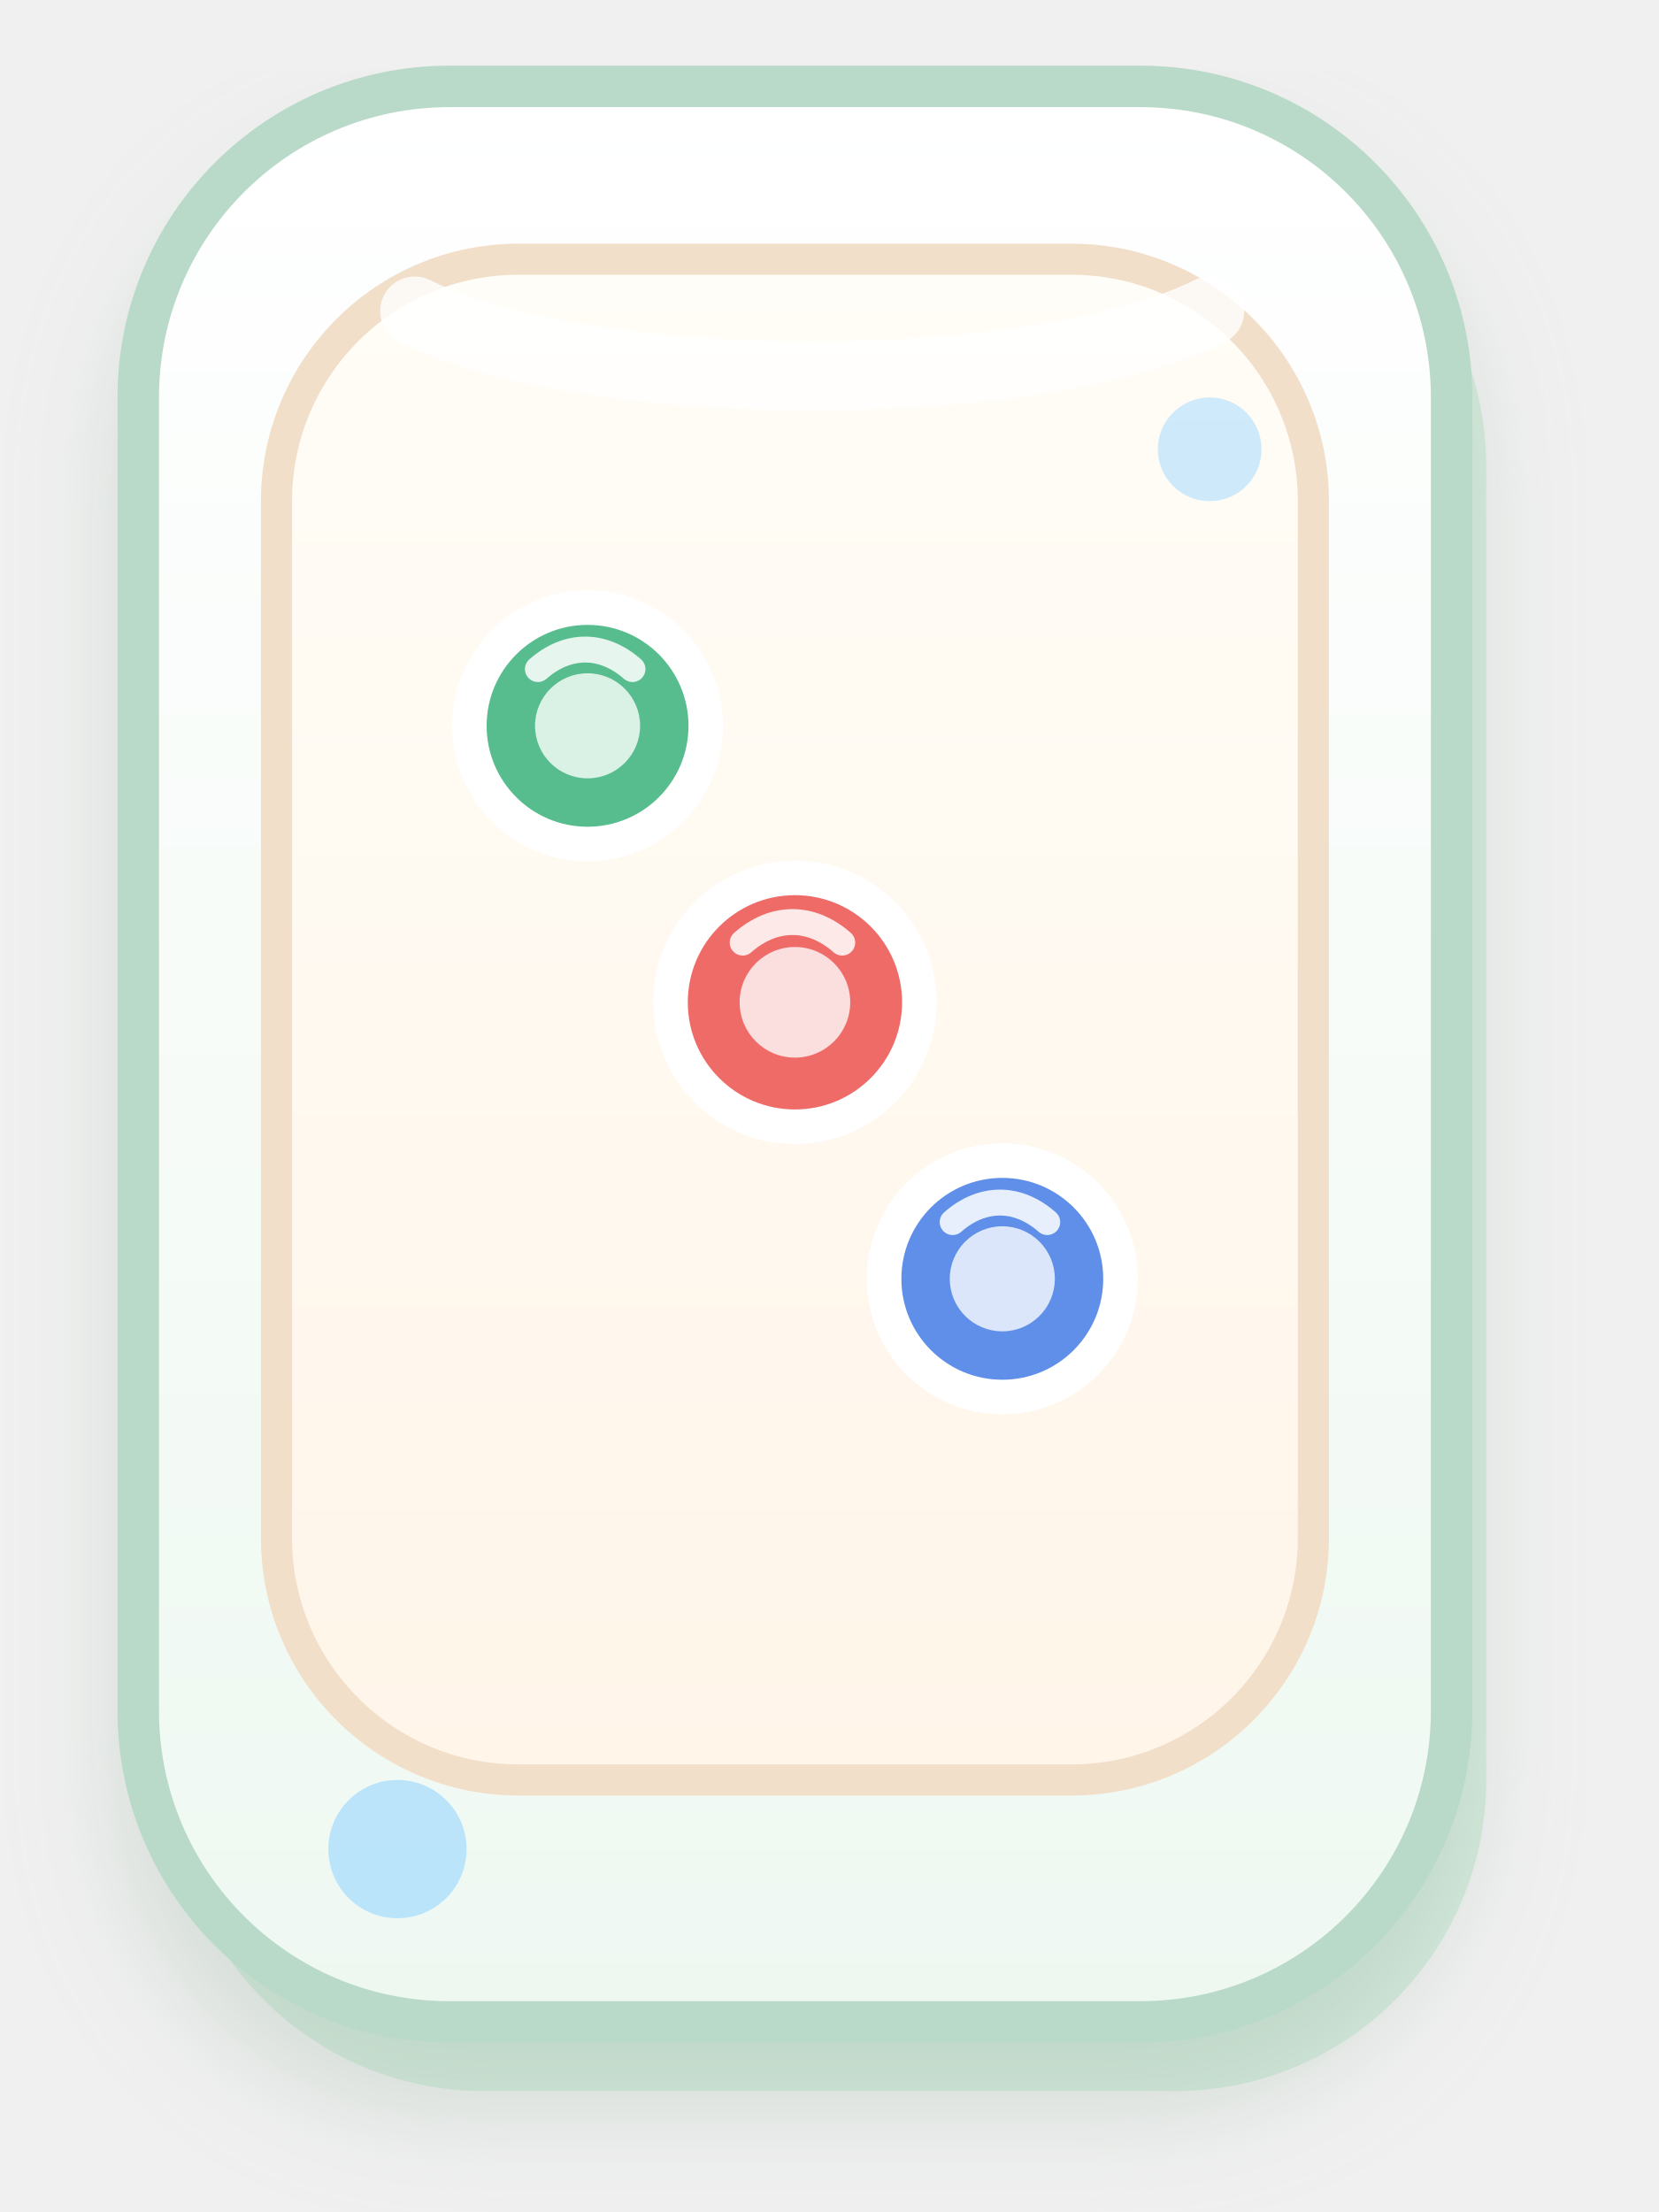
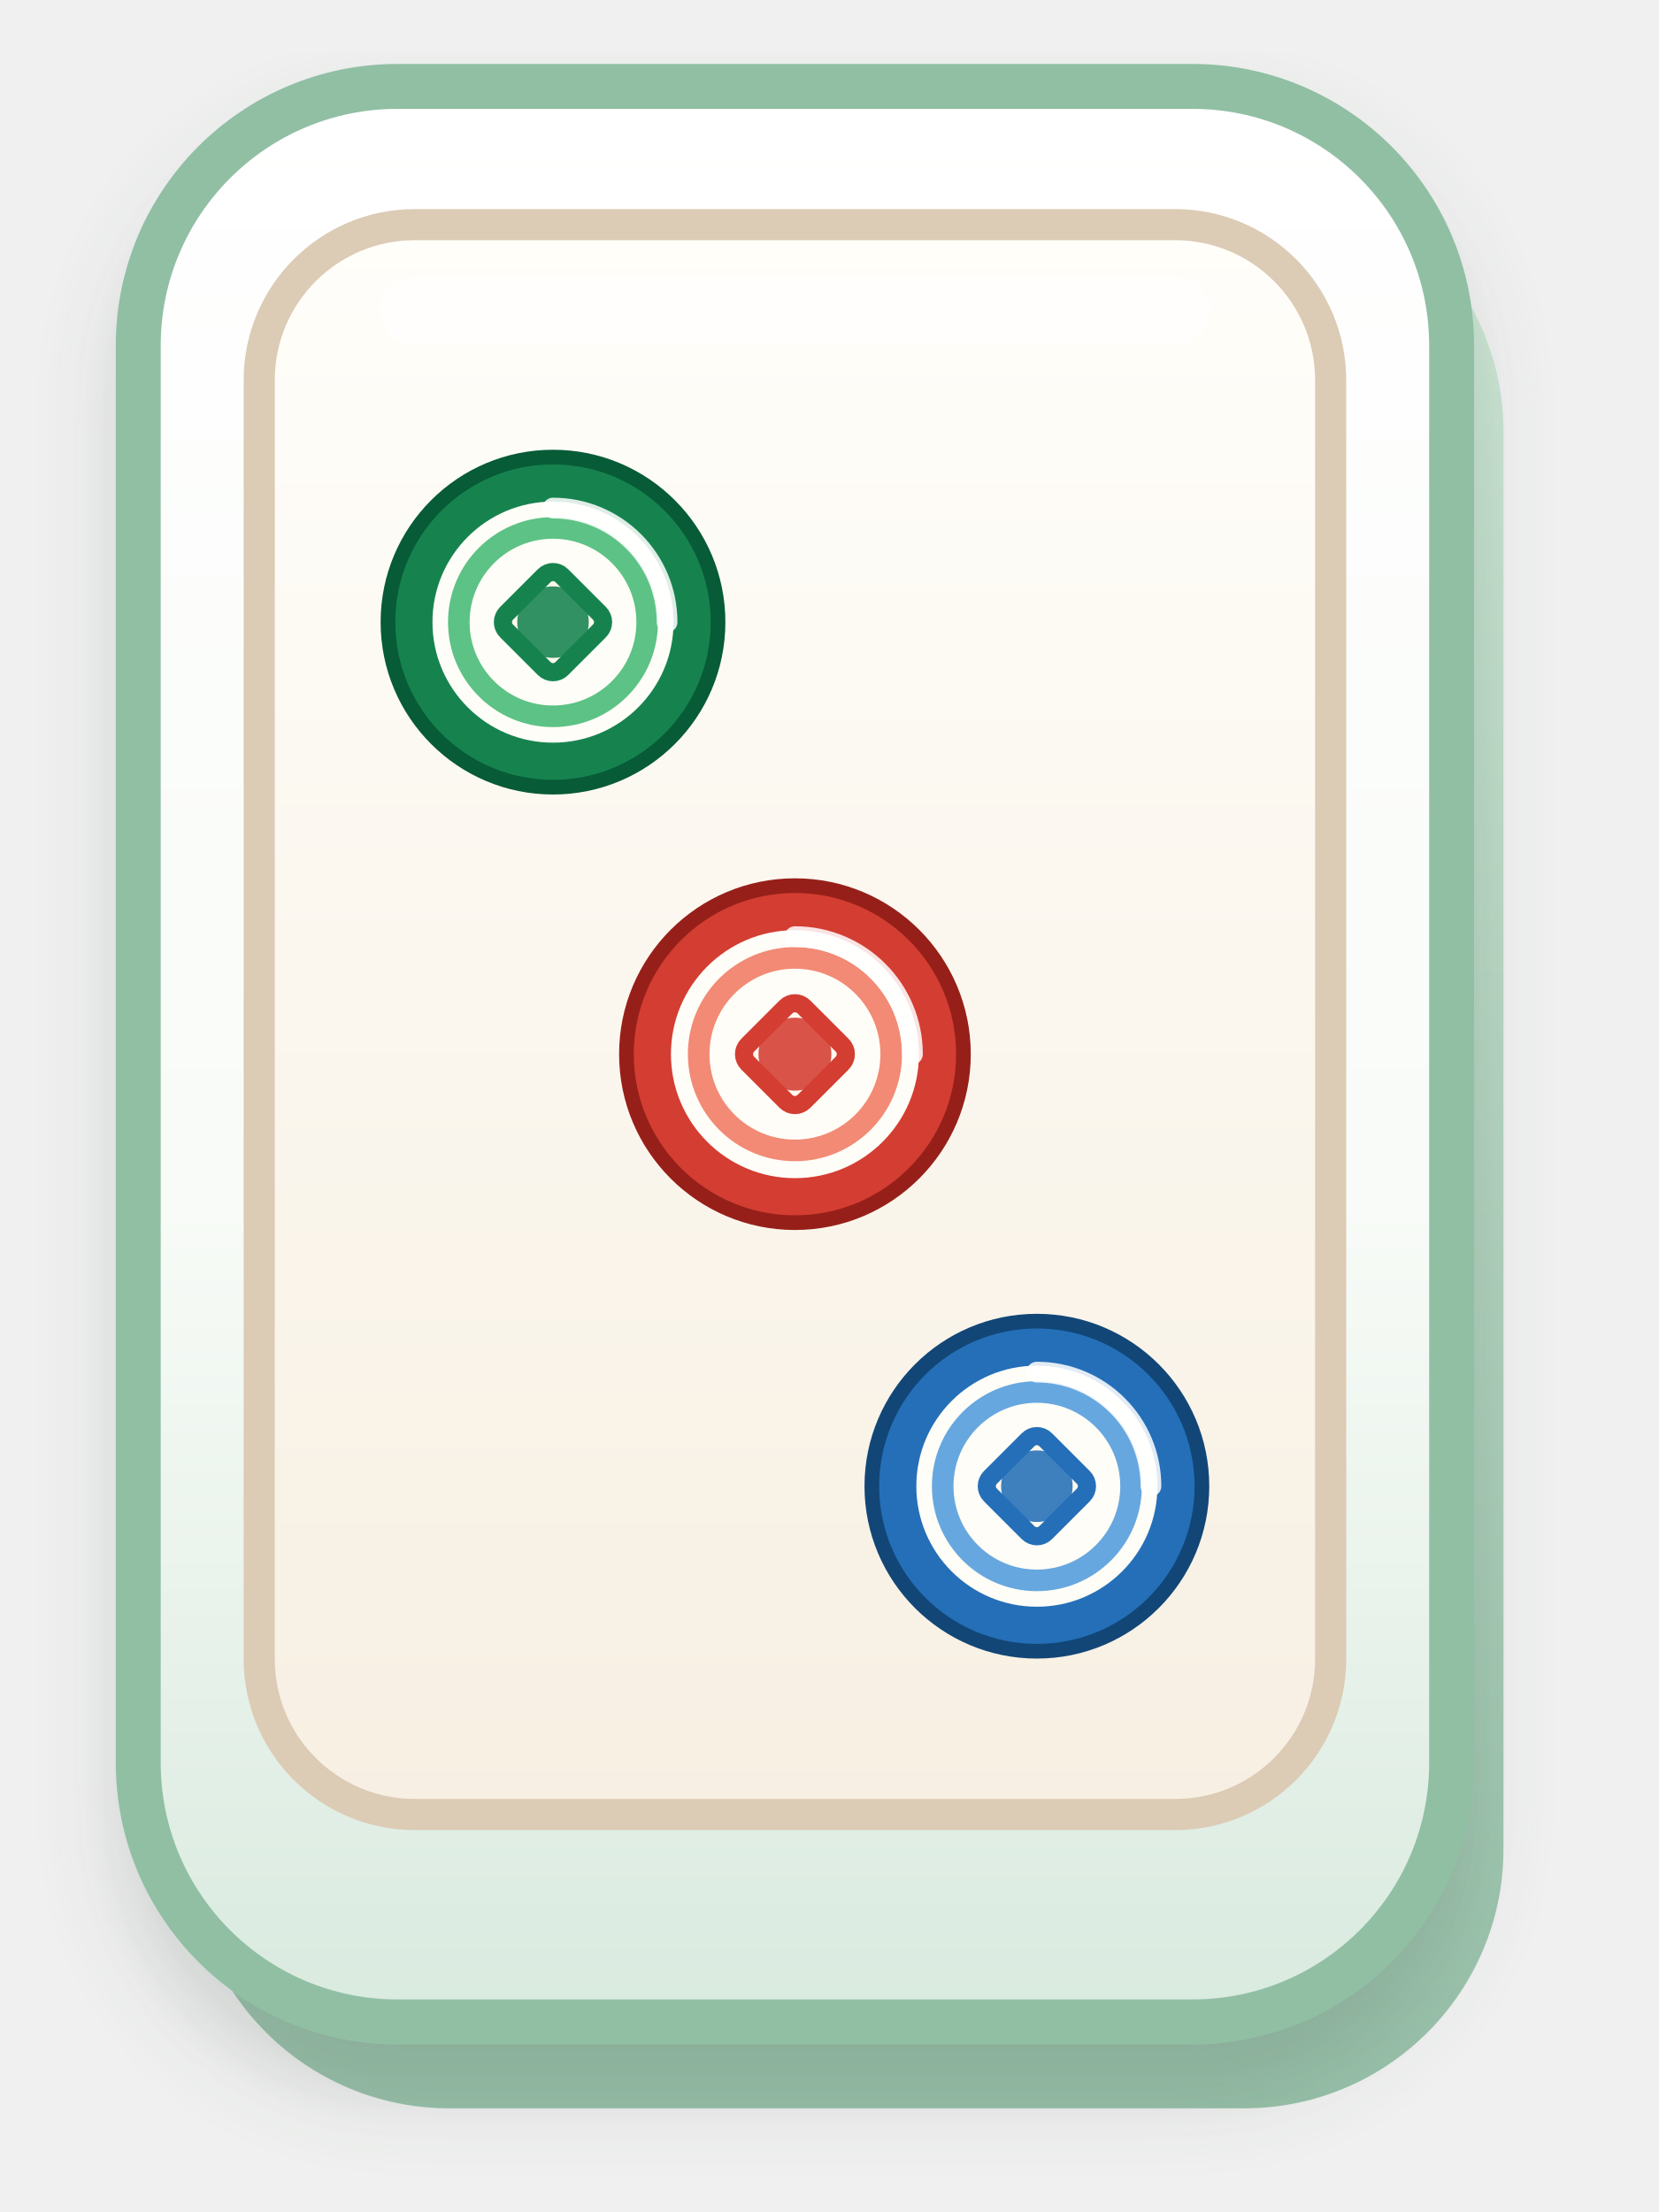
<svg xmlns="http://www.w3.org/2000/svg" viewBox="0 0 96 128">
  <defs>
    <linearGradient id="body" x1="0" y1="0" x2="0" y2="1">
      <stop offset="0" stop-color="#ffffff" />
-       <stop offset="1" stop-color="#eef8f1" />
+       <stop offset="0.58" stop-color="#f8fbf7" />
+       <stop offset="1" stop-color="#d9eadf" />
    </linearGradient>
    <linearGradient id="face" x1="0" y1="0" x2="0" y2="1">
-       <stop offset="0" stop-color="#fffdf7" />
-       <stop offset="1" stop-color="#fff5e9" />
+       <stop offset="0" stop-color="#fffefa" />
+       <stop offset="1" stop-color="#f7efe2" />
    </linearGradient>
-     <filter id="softShadow" x="-20%" y="-20%" width="140%" height="150%">
-       <feDropShadow dx="0" dy="4" stdDeviation="3" flood-color="#9ab3a0" flood-opacity="0.32" />
+     <linearGradient id="edge" x1="0" y1="0" x2="0" y2="1">
+       <stop offset="0" stop-color="#cfe7d6" />
+       <stop offset="1" stop-color="#96bfa8" />
+     </linearGradient>
+     <filter id="shadow" x="-15%" y="-15%" width="130%" height="140%">
+       <feDropShadow dx="0" dy="3" stdDeviation="2.2" flood-color="#5b6f61" flood-opacity="0.22" />
    </filter>
  </defs>
-   <rect x="10" y="9" width="76" height="112" rx="18" fill="#cfe8d9" opacity="0.9" />
-   <rect x="8" y="5" width="76" height="112" rx="18" fill="url(#body)" stroke="#b9d9c9" stroke-width="2.4" filter="url(#softShadow)" />
-   <rect x="16" y="15" width="60" height="88" rx="14" fill="url(#face)" stroke="#f1dfc9" stroke-width="1.8" />
-   <path d="M24 18c10 5 36 5 46 0" fill="none" stroke="#ffffff" stroke-width="4" stroke-linecap="round" opacity="0.8" />
-   <circle cx="23" cy="107" r="4" fill="#9ed8ff" opacity="0.65" />
-   <circle cx="70" cy="26" r="3" fill="#9ed8ff" opacity="0.5" />
-   <g transform="translate(34 42)">
-     <circle r="6.84" fill="#58bd8e" stroke="#fff" stroke-width="2" />
-     <circle r="3.04" fill="#fff" opacity="0.78" />
-     <path d="M-2.873 -3.283c1.71-1.505 3.762-1.505 5.472 0" fill="none" stroke="#fff" stroke-width="1.5" stroke-linecap="round" opacity="0.85" />
+   <rect x="11" y="10" width="76" height="112" rx="15" fill="url(#edge)" />
+   <rect x="8" y="5" width="76" height="112" rx="15" fill="url(#body)" stroke="#91bfa4" stroke-width="2.6" filter="url(#shadow)" />
+   <rect x="15" y="13" width="62" height="92" rx="9" fill="url(#face)" stroke="#dccbb5" stroke-width="1.8" />
+   <path d="M24 18h44" stroke="#ffffff" stroke-width="4" stroke-linecap="round" opacity="0.72" />
+   <g transform="translate(32 36)">
+     <circle r="9.4" fill="#fffdf7" stroke="#075b36" stroke-width="1.15" />
+     <circle r="8.05" fill="none" stroke="#16834f" stroke-width="2.15" />
+     <circle r="5.45" fill="none" stroke="#5dc285" stroke-width="1.25" />
+     <path d="M0-6.6A6.6 6.6 0 0 1 6.6 0" fill="none" stroke="#ffffff" stroke-width="1.2" stroke-linecap="round" opacity="0.86" />
+     <rect x="-2.26" y="-2.26" width="4.52" height="4.52" rx="0.72" fill="#fff9ee" stroke="#16834f" stroke-width="1.05" transform="rotate(45)" />
+     <circle cx="0" cy="0" r="2.07" fill="#16834f" opacity="0.88" />
  </g>
-   <g transform="translate(46 58)">
-     <circle r="7.2" fill="#ef6b68" stroke="#fff" stroke-width="2" />
-     <circle r="3.2" fill="#fff" opacity="0.78" />
-     <path d="M-3.024 -3.456c1.8-1.584 3.96-1.584 5.76 0" fill="none" stroke="#fff" stroke-width="1.5" stroke-linecap="round" opacity="0.85" />
+   <g transform="translate(46 61)">
+     <circle r="9.6" fill="#fffdf7" stroke="#962019" stroke-width="1.15" />
+     <circle r="8.25" fill="none" stroke="#d43d32" stroke-width="2.15" />
+     <circle r="5.57" fill="none" stroke="#f28a75" stroke-width="1.25" />
+     <path d="M0-6.8A6.8 6.8 0 0 1 6.8 0" fill="none" stroke="#ffffff" stroke-width="1.2" stroke-linecap="round" opacity="0.86" />
+     <rect x="-2.3" y="-2.3" width="4.6" height="4.6" rx="0.74" fill="#fff9ee" stroke="#d43d32" stroke-width="1.05" transform="rotate(45)" />
+     <circle cx="0" cy="0" r="2.11" fill="#d43d32" opacity="0.88" />
  </g>
-   <g transform="translate(58 74)">
-     <circle r="6.84" fill="#5f8fe8" stroke="#fff" stroke-width="2" />
-     <circle r="3.04" fill="#fff" opacity="0.78" />
-     <path d="M-2.873 -3.283c1.71-1.505 3.762-1.505 5.472 0" fill="none" stroke="#fff" stroke-width="1.5" stroke-linecap="round" opacity="0.85" />
+   <g transform="translate(60 86)">
+     <circle r="9.4" fill="#fffdf7" stroke="#124677" stroke-width="1.15" />
+     <circle r="8.05" fill="none" stroke="#246fb8" stroke-width="2.15" />
+     <circle r="5.45" fill="none" stroke="#67a7df" stroke-width="1.25" />
+     <path d="M0-6.6A6.6 6.6 0 0 1 6.6 0" fill="none" stroke="#ffffff" stroke-width="1.2" stroke-linecap="round" opacity="0.86" />
+     <rect x="-2.26" y="-2.26" width="4.52" height="4.52" rx="0.72" fill="#fff9ee" stroke="#246fb8" stroke-width="1.05" transform="rotate(45)" />
+     <circle cx="0" cy="0" r="2.07" fill="#246fb8" opacity="0.88" />
  </g>
</svg>
